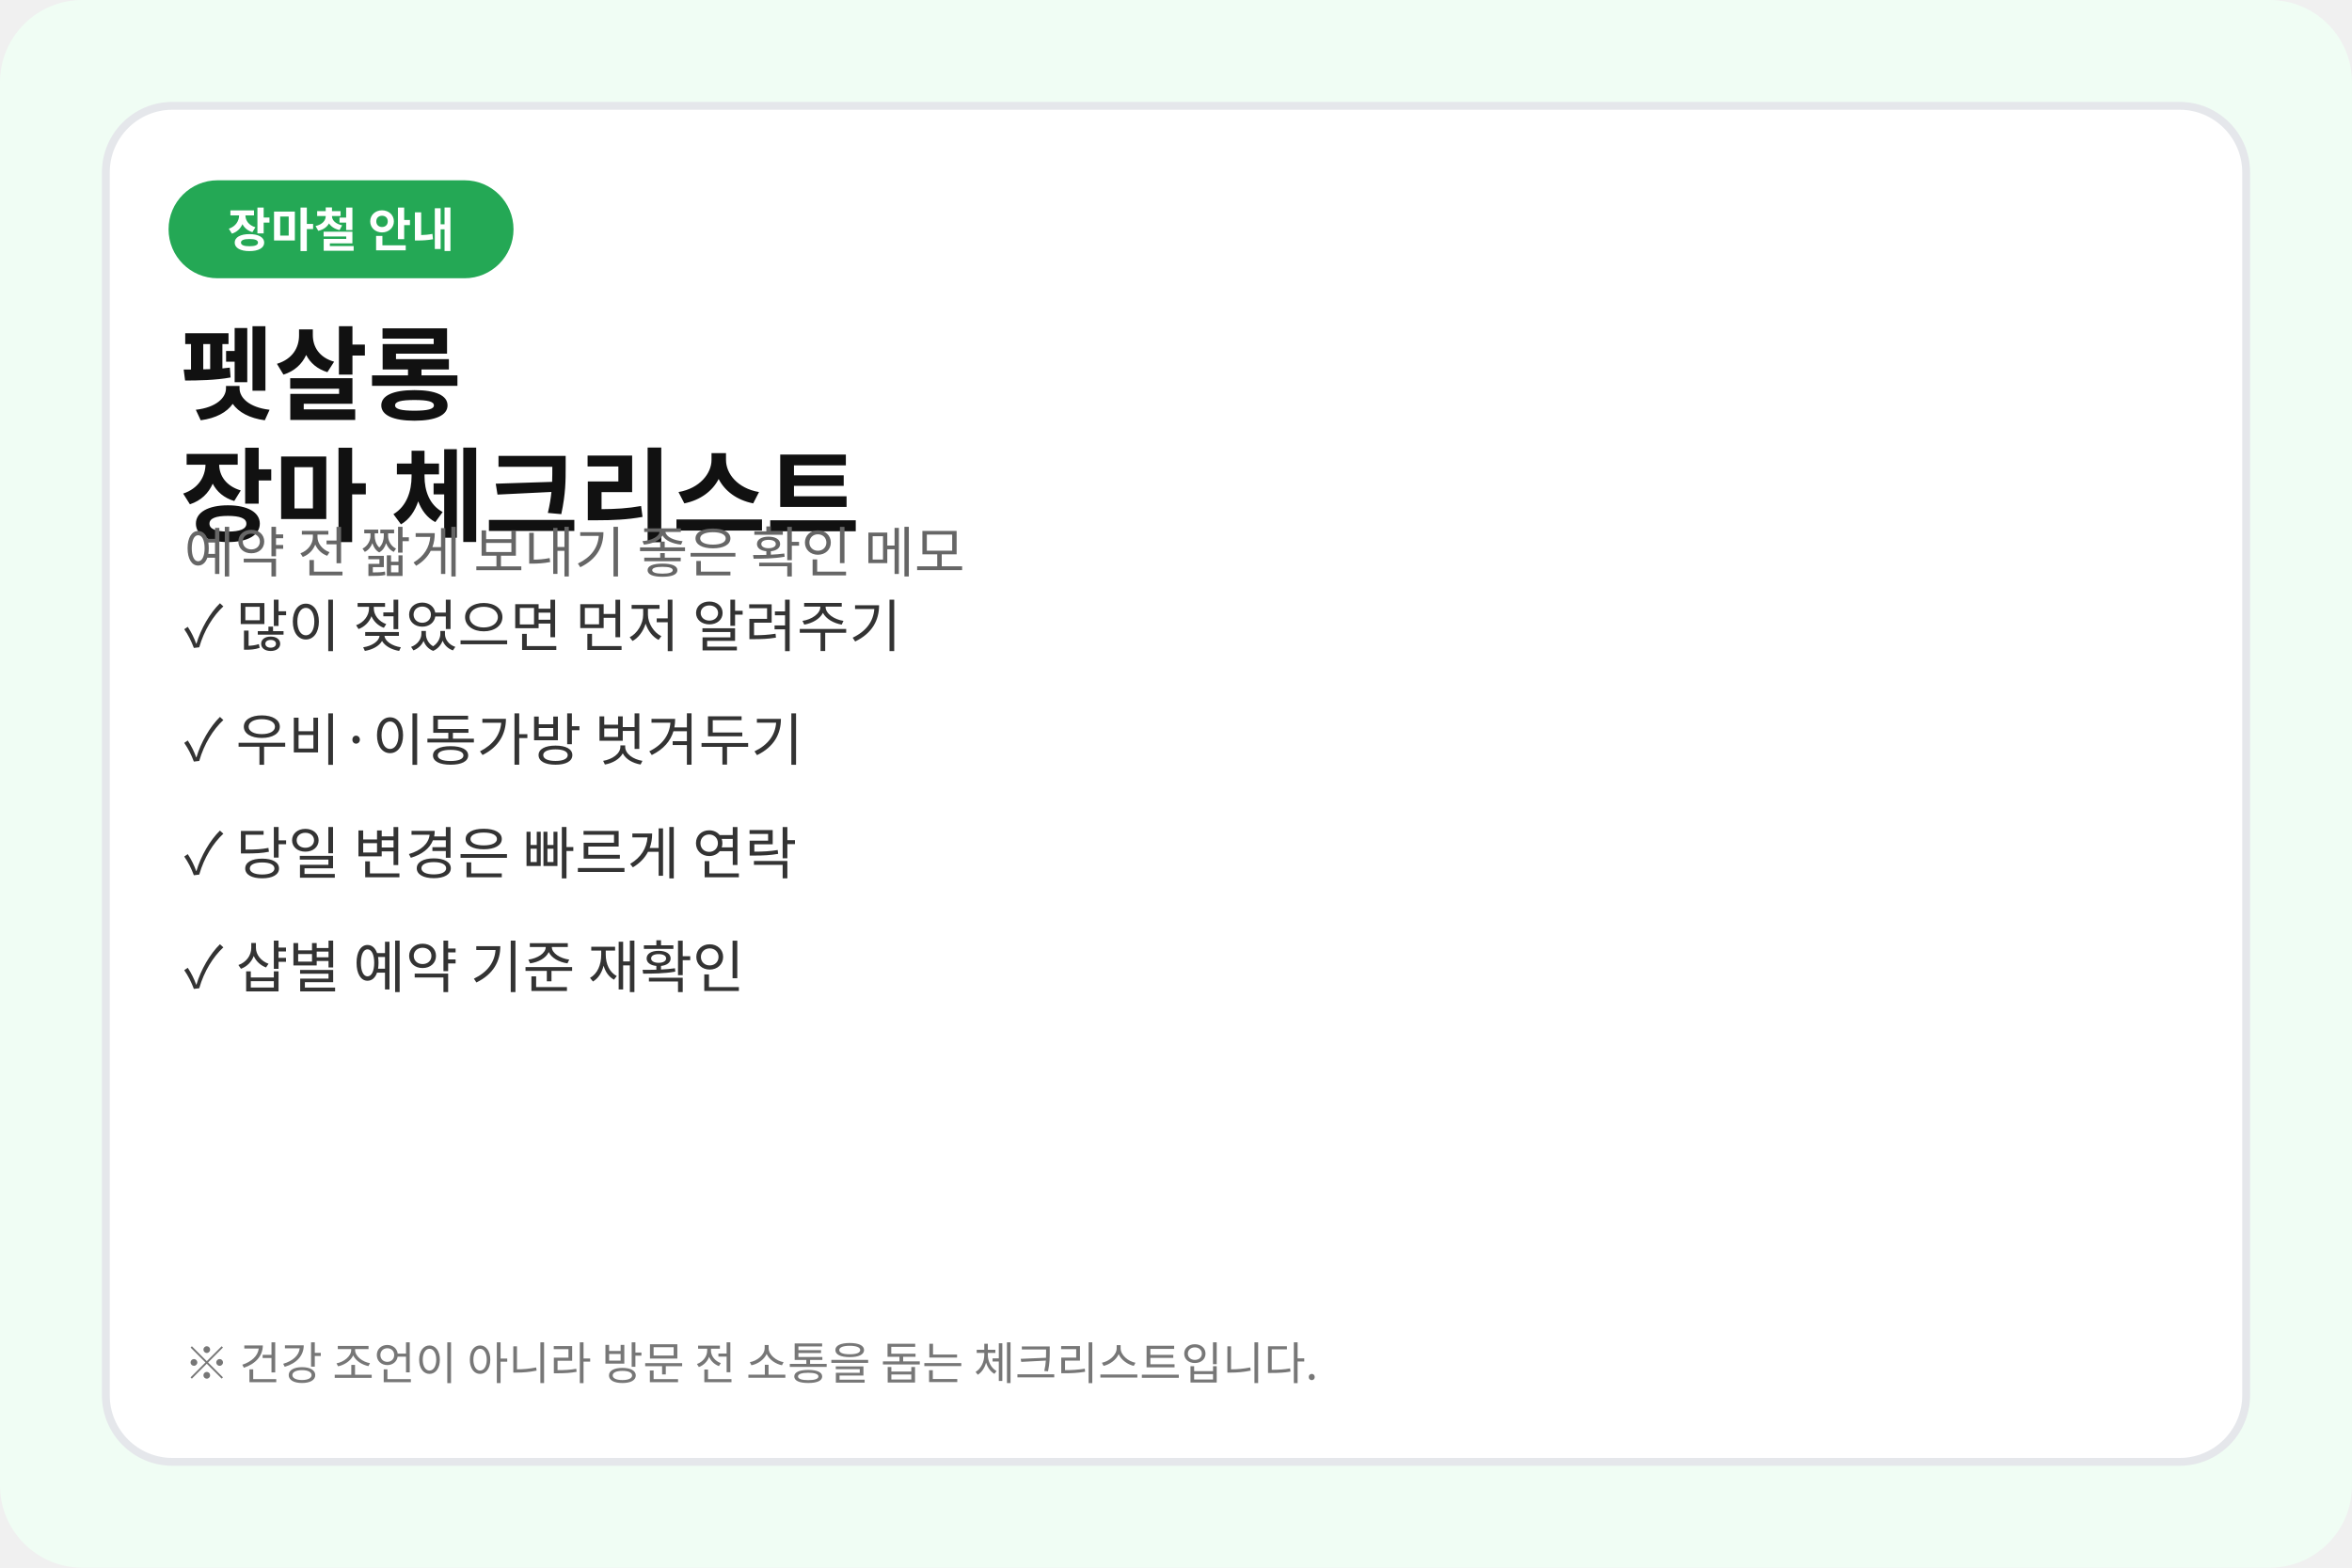
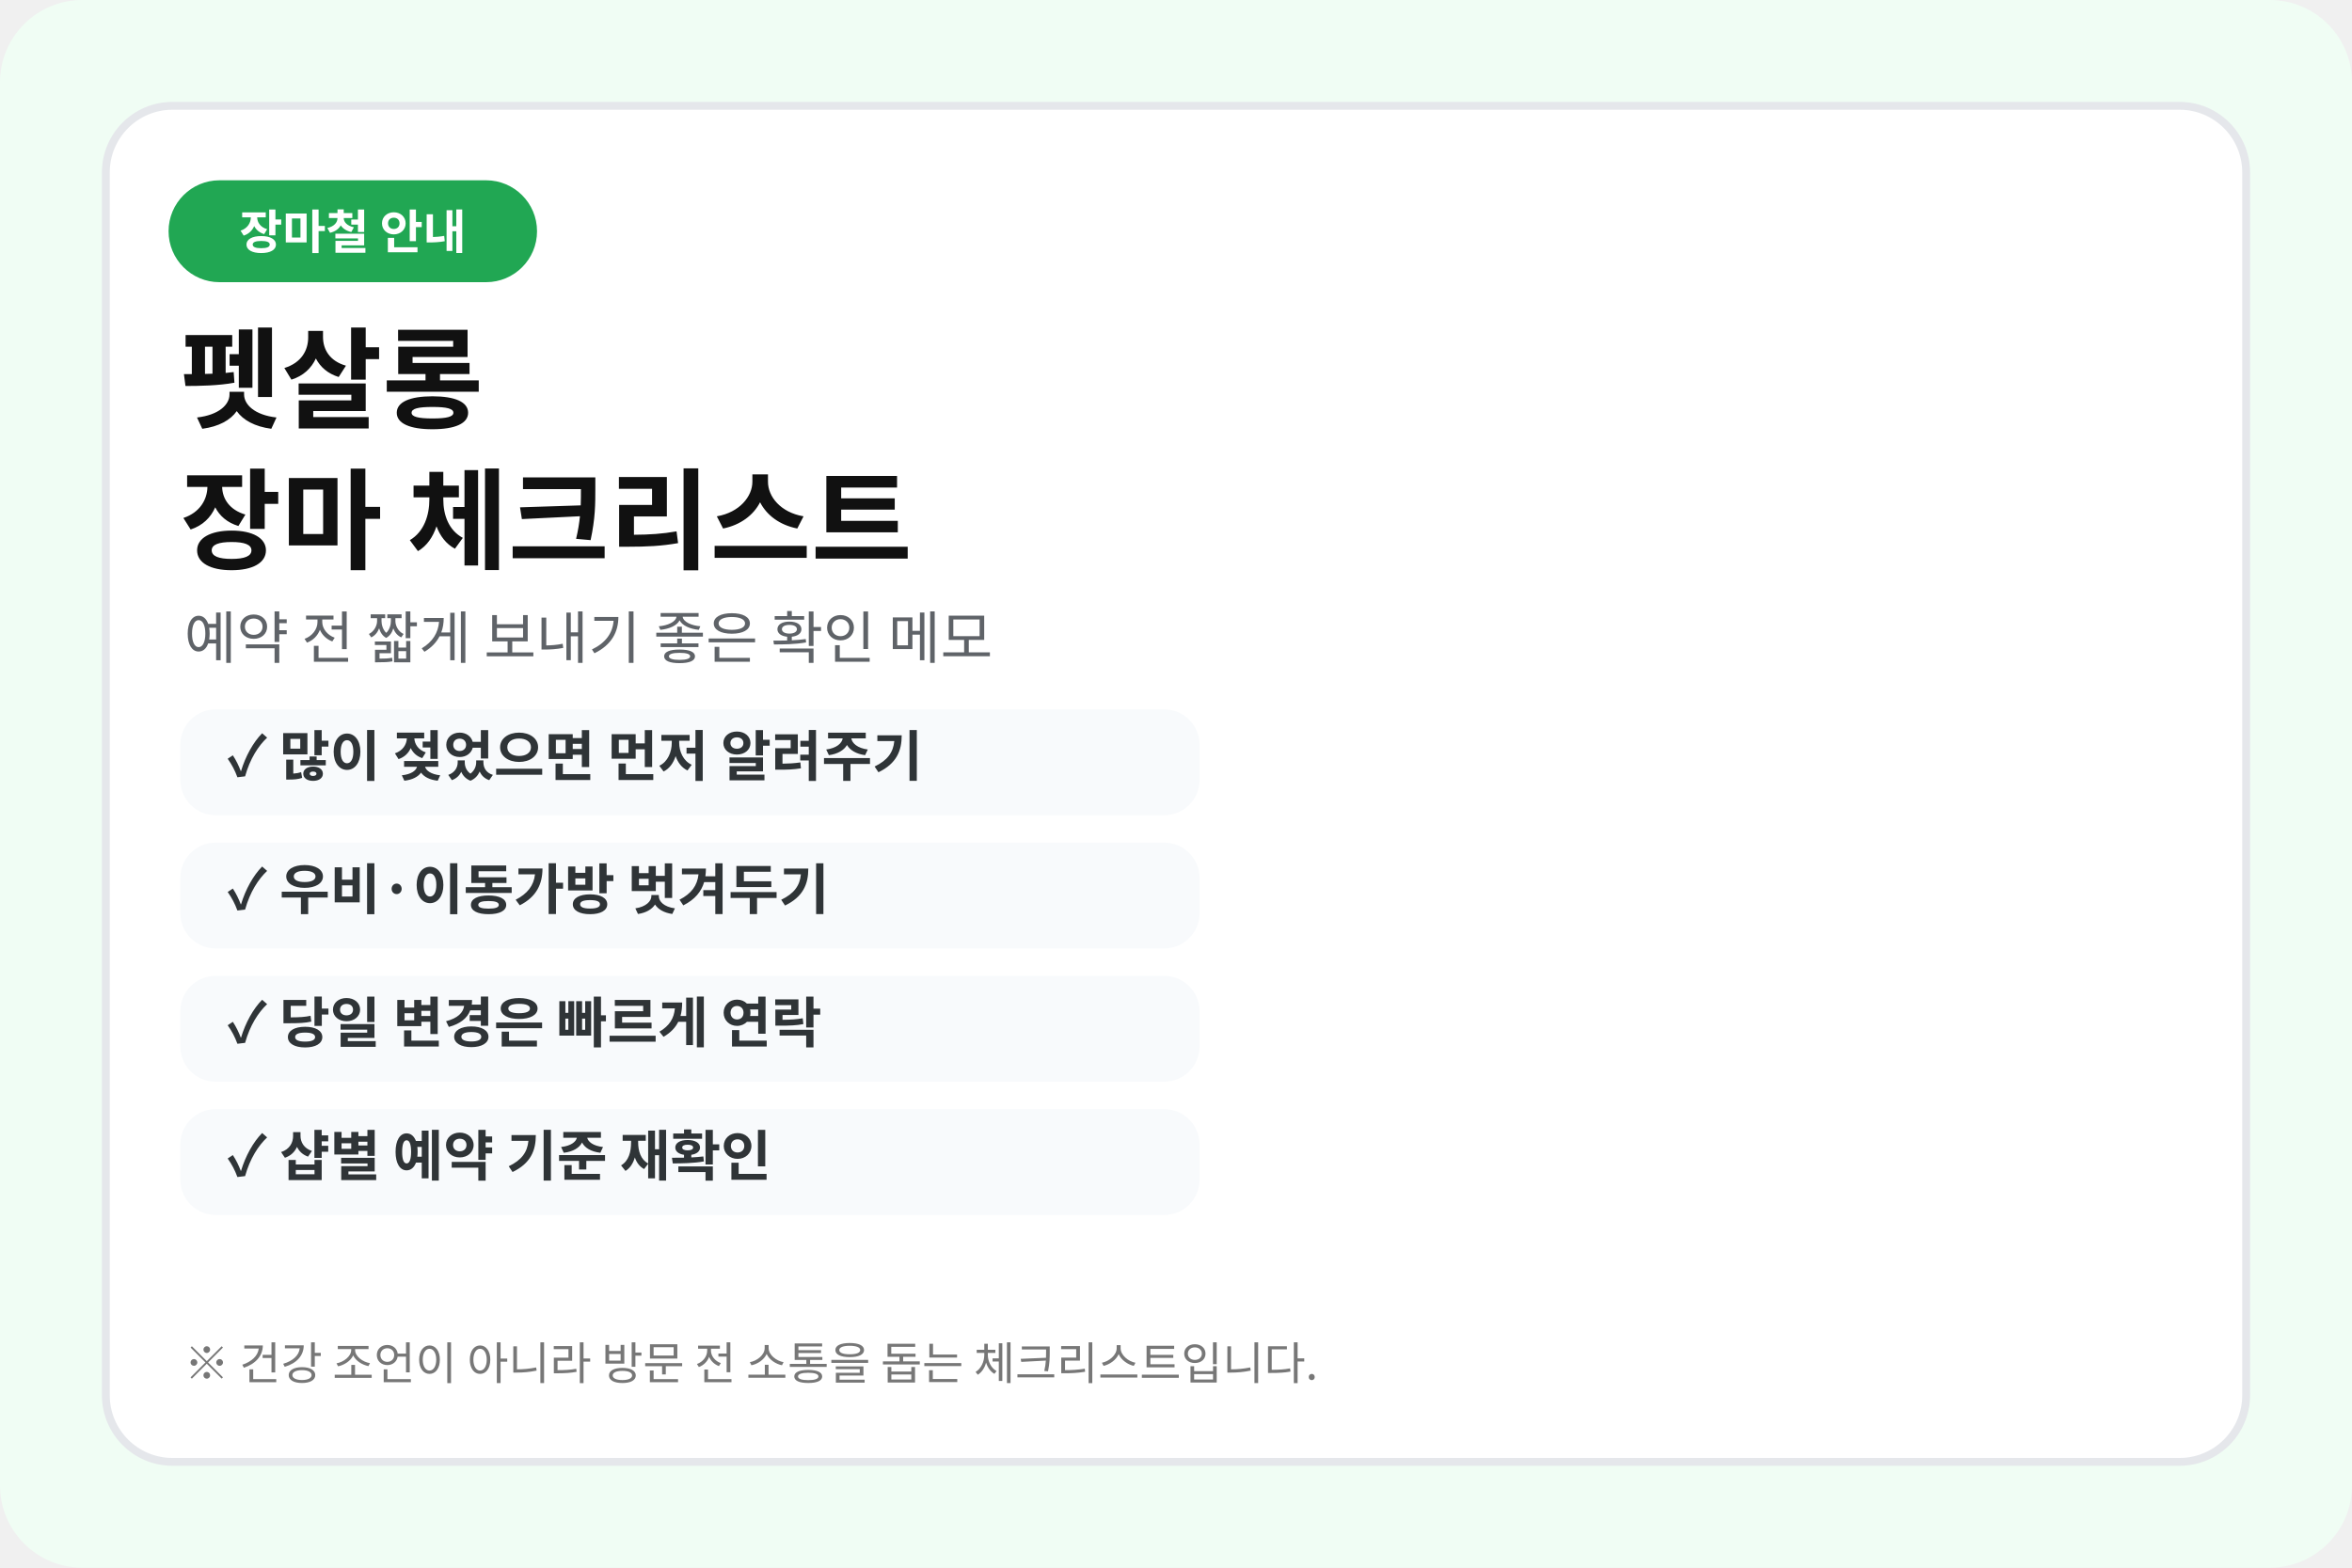
<svg xmlns="http://www.w3.org/2000/svg" width="1200" height="800" viewBox="0 0 1200 800">
  <rect width="1200" height="800" rx="42" fill="#f0fdf4" />
  <rect x="54" y="54" width="1092" height="692" rx="34" fill="#fff" stroke="#e5e7eb" stroke-width="4" />
-   <rect x="86" y="92" width="176" height="50" rx="25" fill="#16a34a" opacity="0.94" />
-   <text x="174" y="126" text-anchor="middle" font-size="24" font-family="Apple SD Gothic Neo, Noto Sans CJK KR, sans-serif" fill="#fff" font-weight="700">장마철 안내</text>
-   <text x="92" y="210" font-size="52" font-family="Apple SD Gothic Neo, Noto Sans CJK KR, sans-serif" fill="#111" font-weight="800">펫살롱</text>
-   <text x="92" y="272" font-size="52" font-family="Apple SD Gothic Neo, Noto Sans CJK KR, sans-serif" fill="#111" font-weight="800">장마 체크리스트</text>
-   <text x="94" y="292" font-size="28" font-family="Apple SD Gothic Neo, Noto Sans CJK KR, sans-serif" fill="#666">예약 전 짧게 보내기 좋은 확인 메모</text>
+   <rect x="86" y="92" width="188" height="52" rx="26" fill="#16a34a" opacity="0.95" />
+   <text x="180" y="127" text-anchor="middle" font-size="24" font-family="Apple SD Gothic Neo, Noto Sans CJK KR, sans-serif" fill="#fff" font-weight="800">장마철 안내</text>
+   <text x="92" y="214" font-size="56" font-family="Apple SD Gothic Neo, Noto Sans CJK KR, sans-serif" fill="#111" font-weight="900">펫살롱</text>
+   <text x="92" y="286" font-size="56" font-family="Apple SD Gothic Neo, Noto Sans CJK KR, sans-serif" fill="#111" font-weight="900">장마 체크리스트</text>
+   <text x="94" y="336" font-size="29" font-family="Apple SD Gothic Neo, Noto Sans CJK KR, sans-serif" fill="#5f6368" font-weight="500">예약 전 짧게 보내기 좋은 확인 메모</text>
  <g>
-     <text x="94" y="330" font-size="29" font-family="Apple SD Gothic Neo, Noto Sans CJK KR, sans-serif" fill="#333">✓ 많이 젖었으면 먼저 알려주기</text>
-     <text x="94" y="388" font-size="29" font-family="Apple SD Gothic Neo, Noto Sans CJK KR, sans-serif" fill="#333">✓ 우비·이동가방 벗겨두기</text>
-     <text x="94" y="446" font-size="29" font-family="Apple SD Gothic Neo, Noto Sans CJK KR, sans-serif" fill="#333">✓ 당일 변경은 빠르게 연락</text>
-     <text x="94" y="504" font-size="29" font-family="Apple SD Gothic Neo, Noto Sans CJK KR, sans-serif" fill="#333">✓ 샵별 예약 기준 재확인</text>
+     <rect x="92" y="362" width="520" height="54" rx="18" fill="#f8fafc" />
+     <text x="116" y="396" font-size="28" font-family="Apple SD Gothic Neo, Noto Sans CJK KR, sans-serif" fill="#2f3437" font-weight="600">✓ 많이 젖었으면 먼저 알려주기</text>
+     <rect x="92" y="430" width="520" height="54" rx="18" fill="#f8fafc" />
+     <text x="116" y="464" font-size="28" font-family="Apple SD Gothic Neo, Noto Sans CJK KR, sans-serif" fill="#2f3437" font-weight="600">✓ 우비·이동가방 벗겨두기</text>
+     <rect x="92" y="498" width="520" height="54" rx="18" fill="#f8fafc" />
+     <text x="116" y="532" font-size="28" font-family="Apple SD Gothic Neo, Noto Sans CJK KR, sans-serif" fill="#2f3437" font-weight="600">✓ 당일 변경은 빠르게 연락</text>
+     <rect x="92" y="566" width="520" height="54" rx="18" fill="#f8fafc" />
+     <text x="116" y="600" font-size="28" font-family="Apple SD Gothic Neo, Noto Sans CJK KR, sans-serif" fill="#2f3437" font-weight="600">✓ 샵별 예약 기준 재확인</text>
  </g>
-   <text x="94" y="704" font-size="23" font-family="Apple SD Gothic Neo, Noto Sans CJK KR, sans-serif" fill="#777">※ 건강 조언이 아니라 방문 전 소통을 돕는 체크리스트입니다.</text>
+   <text x="94" y="704" font-size="23" font-family="Apple SD Gothic Neo, Noto Sans CJK KR, sans-serif" fill="#777" font-weight="500">※ 건강 조언이 아니라 방문 전 소통을 돕는 체크리스트입니다.</text>
</svg>
